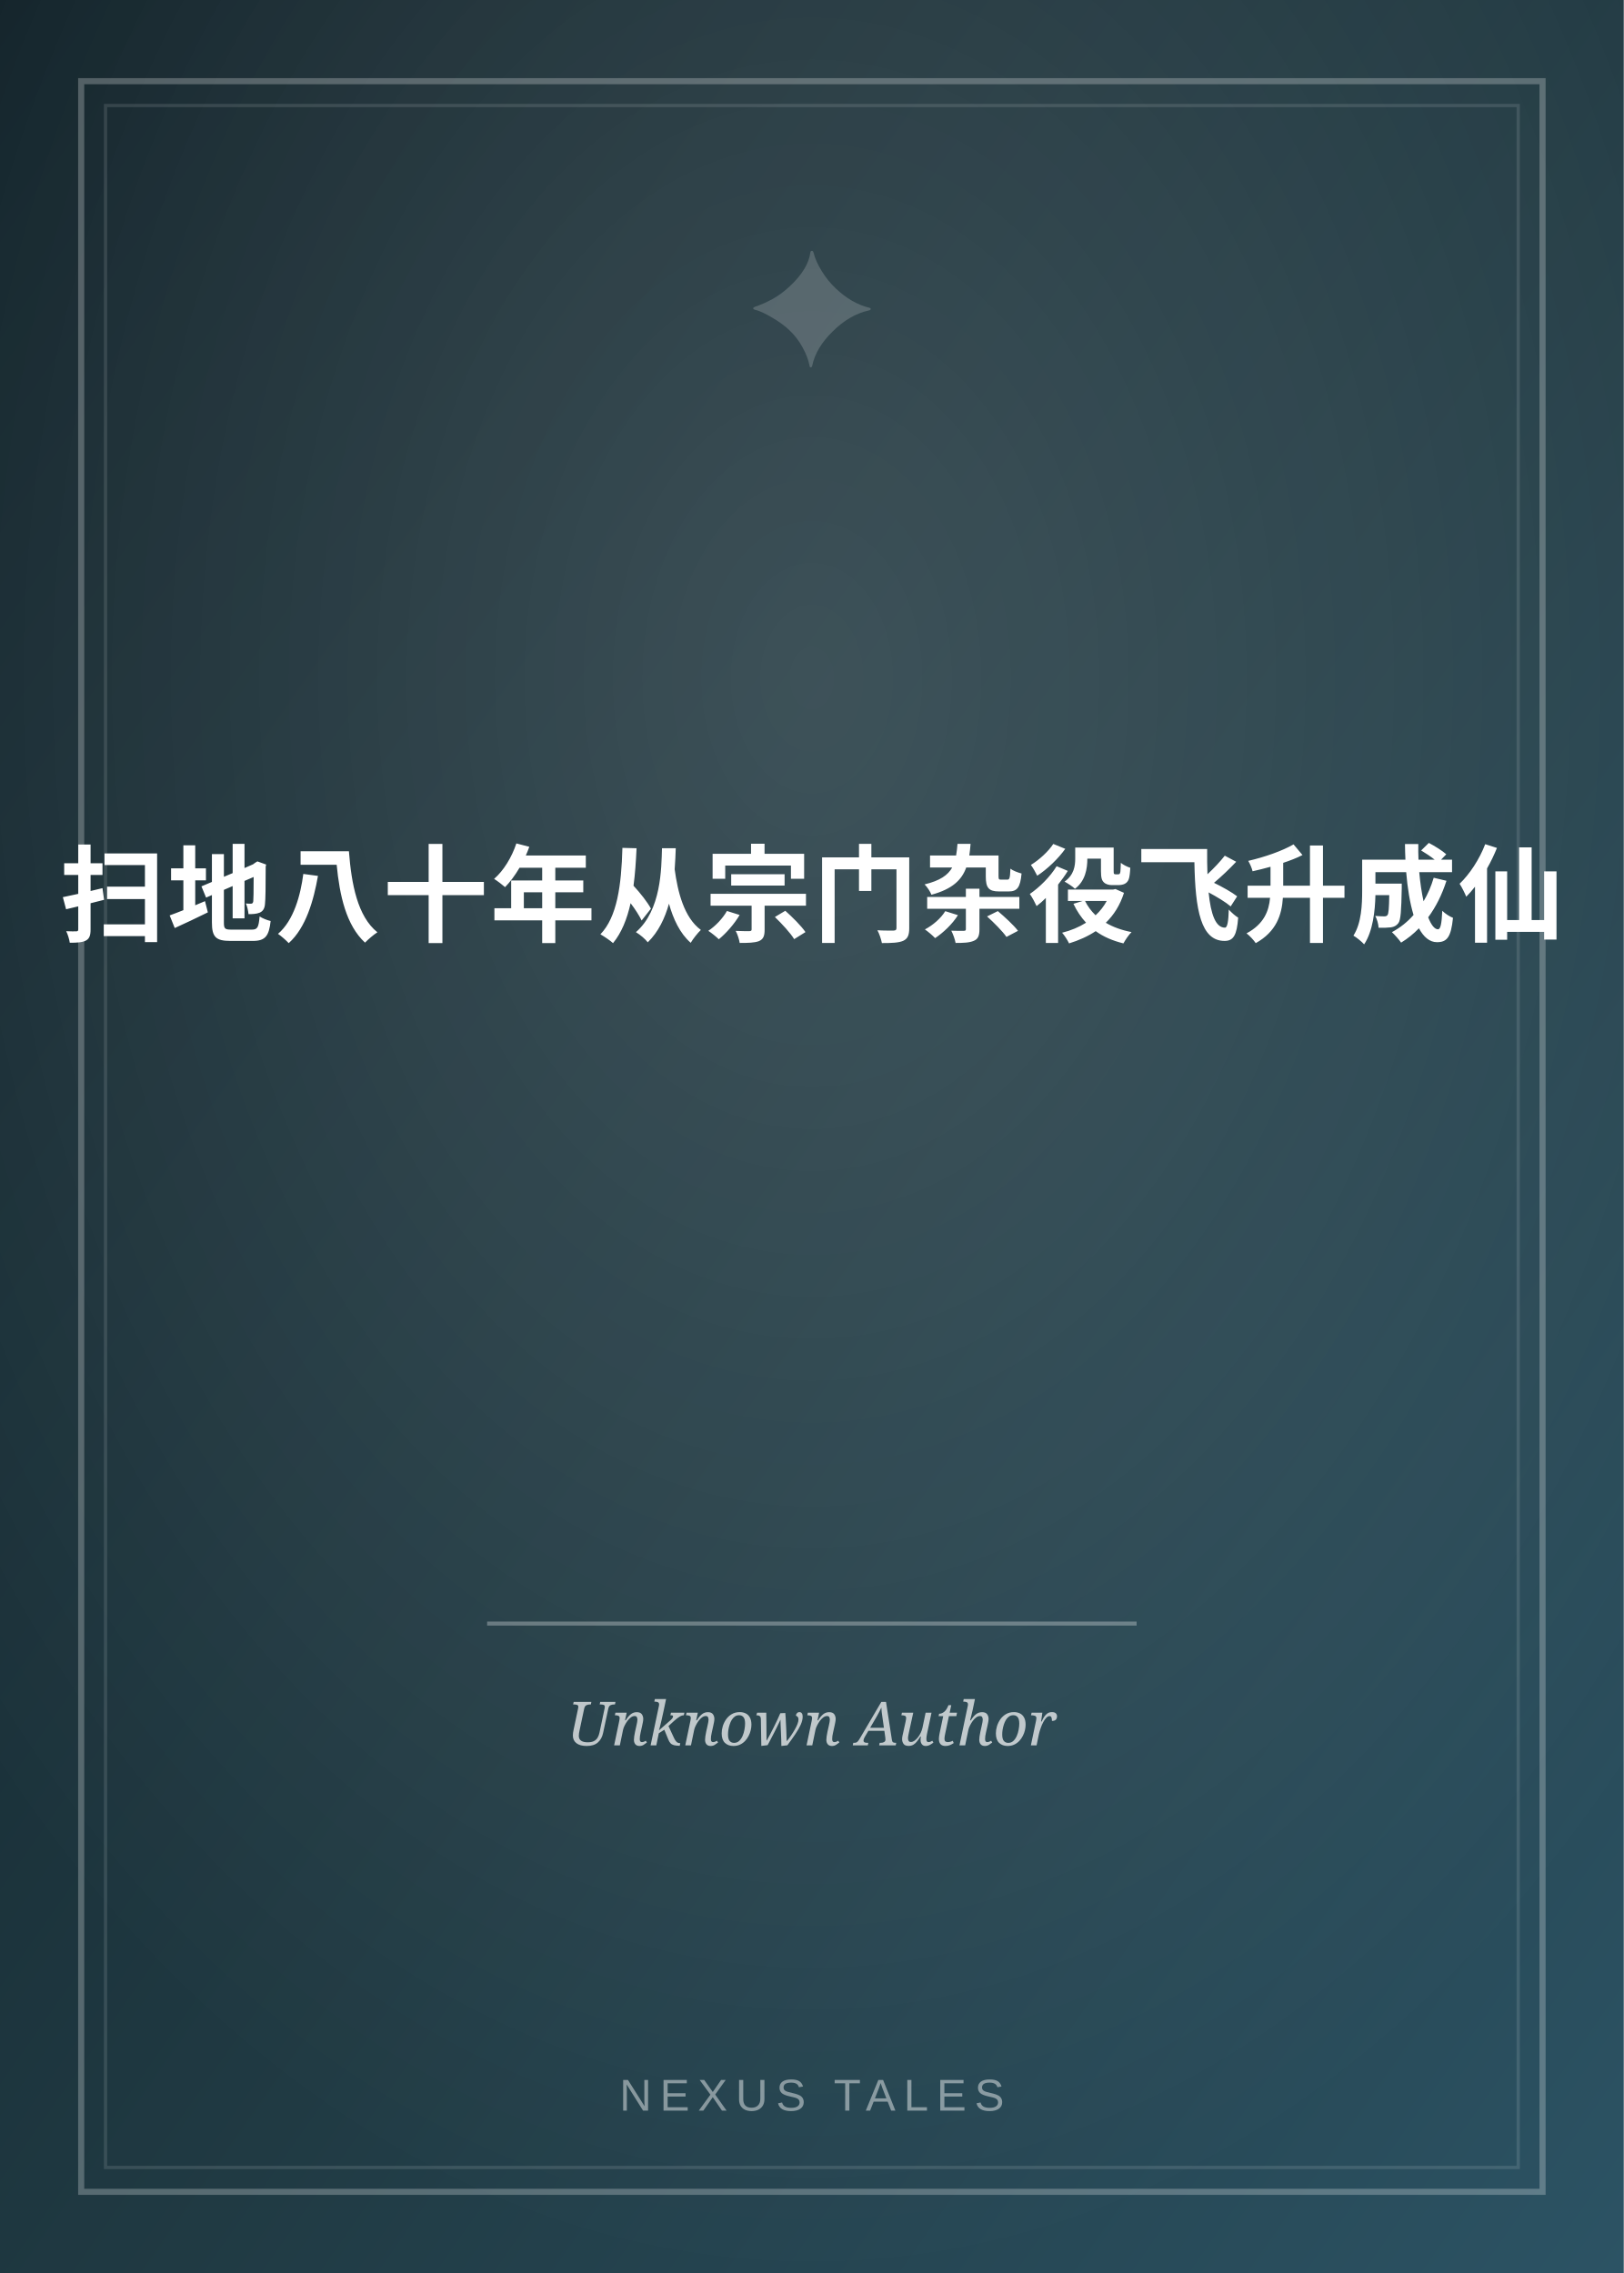
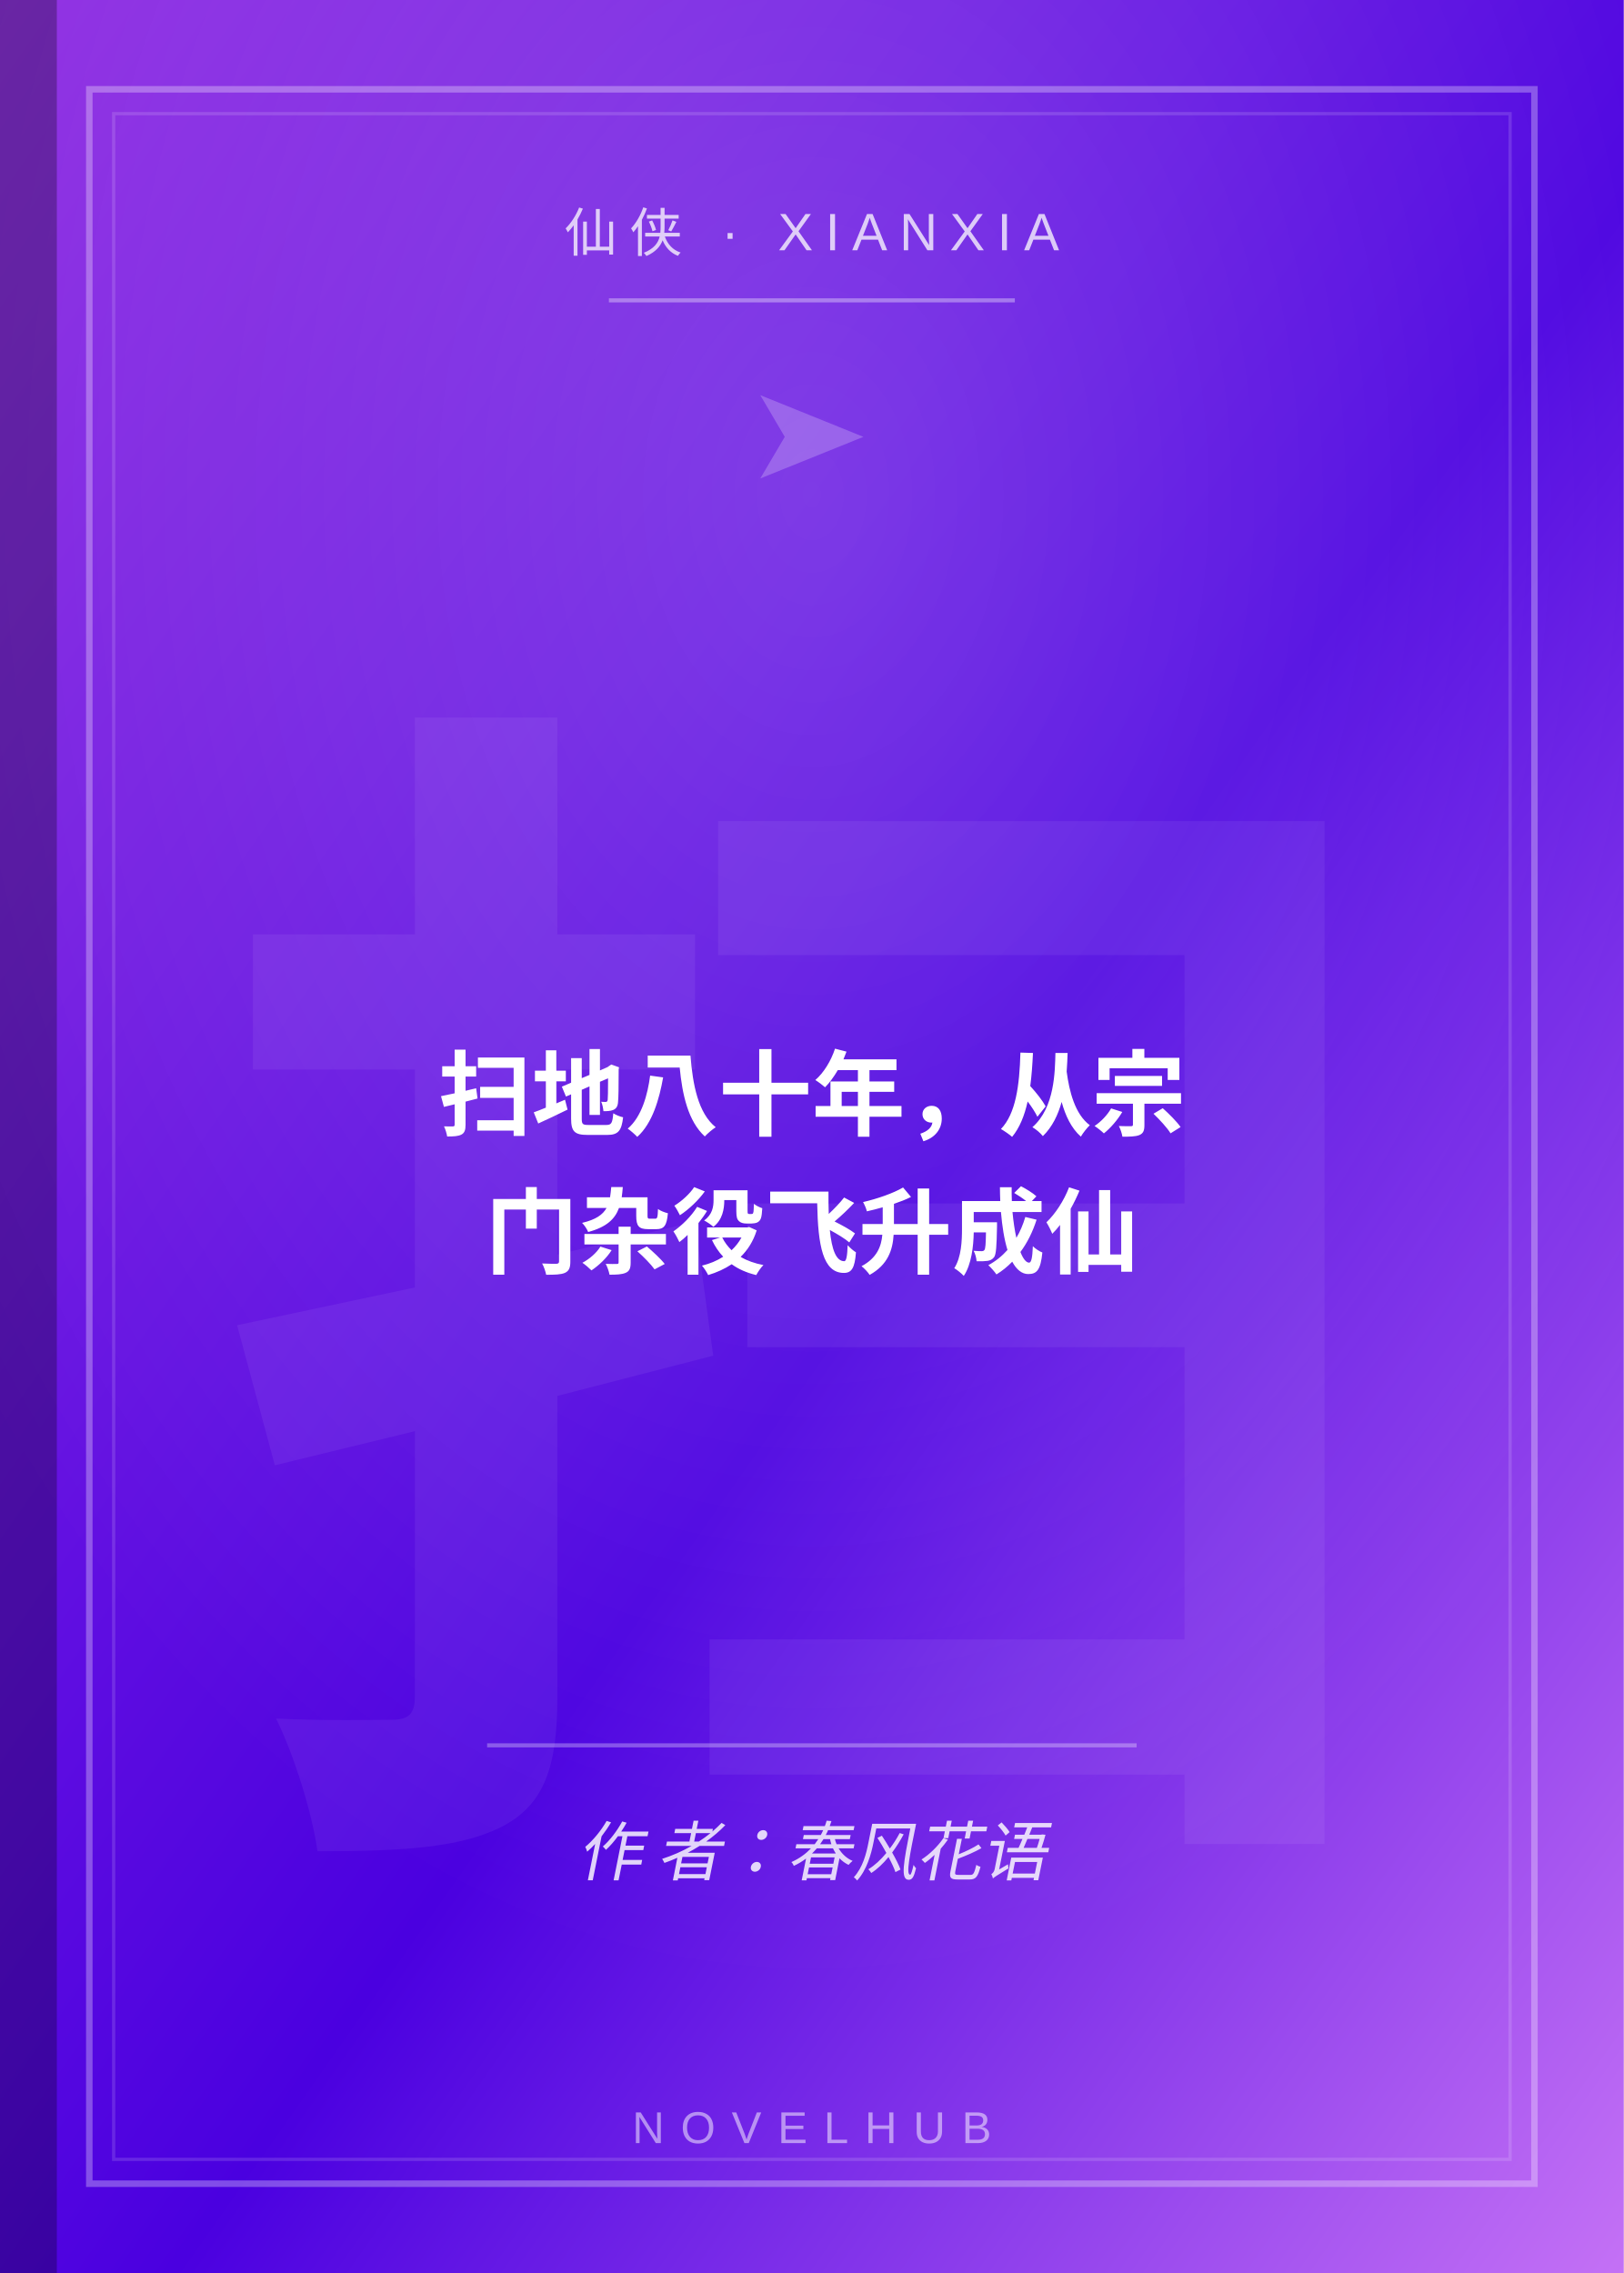
<svg xmlns="http://www.w3.org/2000/svg" width="400" height="560" viewBox="0 0 400 560">
  <defs>
    <linearGradient id="bg" x1="0%" y1="0%" x2="100%" y2="100%">
-       <stop offset="0%" style="stop-color:#0f2027" />
-       <stop offset="55%" style="stop-color:#203a43" />
-       <stop offset="100%" style="stop-color:#2c5364" />
+       <stop offset="0%" style="stop-color:#8e2de2" />
+       <stop offset="55%" style="stop-color:#4a00e0" />
+       <stop offset="100%" style="stop-color:#c471f5" />
    </linearGradient>
-     <radialGradient id="glow" cx="50%" cy="30%" r="70%">
-       <stop offset="0%" style="stop-color:rgba(255,255,255,0.15)" />
+     <radialGradient id="glow" cx="50%" cy="22%" r="65%">
+       <stop offset="0%" style="stop-color:rgba(255,255,255,0.18)" />
      <stop offset="100%" style="stop-color:rgba(255,255,255,0)" />
    </radialGradient>
  </defs>
  <rect width="400" height="560" fill="url(#bg)" />
  <rect width="400" height="560" fill="url(#glow)" />
-   <rect x="20" y="20" width="360" height="520" fill="none" stroke="rgba(255,255,255,0.25)" stroke-width="1.5" />
-   <rect x="26" y="26" width="348" height="508" fill="none" stroke="rgba(255,255,255,0.12)" stroke-width="0.8" />
-   <text x="200" y="90" text-anchor="middle" font-size="40" fill="rgba(255,255,255,0.18)">✦</text>
-   <text x="200" y="230" text-anchor="middle" font-family="Georgia, serif" font-size="26" fill="#ffffff" font-weight="bold" letter-spacing="0.5">扫地八十年从宗门杂役飞升成仙</text>
-   <line x1="120" y1="400" x2="280" y2="400" stroke="rgba(255,255,255,0.3)" stroke-width="1" />
-   <text x="200" y="430" text-anchor="middle" font-family="Georgia, serif" font-size="15" fill="rgba(255,255,255,0.7)" font-style="italic">Unknown Author</text>
-   <text x="200" y="520" text-anchor="middle" font-family="Arial, sans-serif" font-size="11" fill="rgba(255,255,255,0.45)" letter-spacing="2">NEXUS TALES</text>
+   <rect x="0" y="0" width="14" height="560" fill="rgba(0,0,0,0.28)" />
+   <text x="200" y="430" text-anchor="middle" font-size="300" fill="rgba(255,255,255,0.06)" font-family="serif" font-weight="bold">扫</text>
+   <rect x="22" y="22" width="356" height="516" fill="none" stroke="rgba(255,255,255,0.30)" stroke-width="1.6" />
+   <rect x="28" y="28" width="344" height="504" fill="none" stroke="rgba(255,255,255,0.14)" stroke-width="0.8" />
+   <text x="200" y="62" text-anchor="middle" font-family="Arial,sans-serif" font-size="13" fill="rgba(255,255,255,0.75)" letter-spacing="3">仙侠 · XIANXIA</text>
+   <line x1="150" y1="74" x2="250" y2="74" stroke="rgba(255,255,255,0.35)" stroke-width="1" />
+   <text x="200" y="118" text-anchor="middle" font-size="30" fill="rgba(255,255,255,0.22)">➤</text>
+   <text x="200" y="278" text-anchor="middle" font-family="'PingFang SC','Microsoft YaHei',Georgia,serif" font-size="23" fill="#ffffff" font-weight="bold" style="text-shadow:0 2px 6px rgba(0,0,0,0.45)">扫地八十年，从宗</text>
+   <text x="200" y="312" text-anchor="middle" font-family="'PingFang SC','Microsoft YaHei',Georgia,serif" font-size="23" fill="#ffffff" font-weight="bold" style="text-shadow:0 2px 6px rgba(0,0,0,0.45)">门杂役飞升成仙</text>
+   <line x1="120" y1="430" x2="280" y2="430" stroke="rgba(255,255,255,0.30)" stroke-width="1" />
+   <text x="200" y="462" text-anchor="middle" font-family="'PingFang SC','Microsoft YaHei',Georgia,serif" font-size="16" fill="rgba(255,255,255,0.82)" font-style="italic">作 者：春风花语</text>
+   <text x="200" y="528" text-anchor="middle" font-family="Arial,sans-serif" font-size="11" fill="rgba(255,255,255,0.5)" letter-spacing="4">NOVELHUB</text>
</svg>
